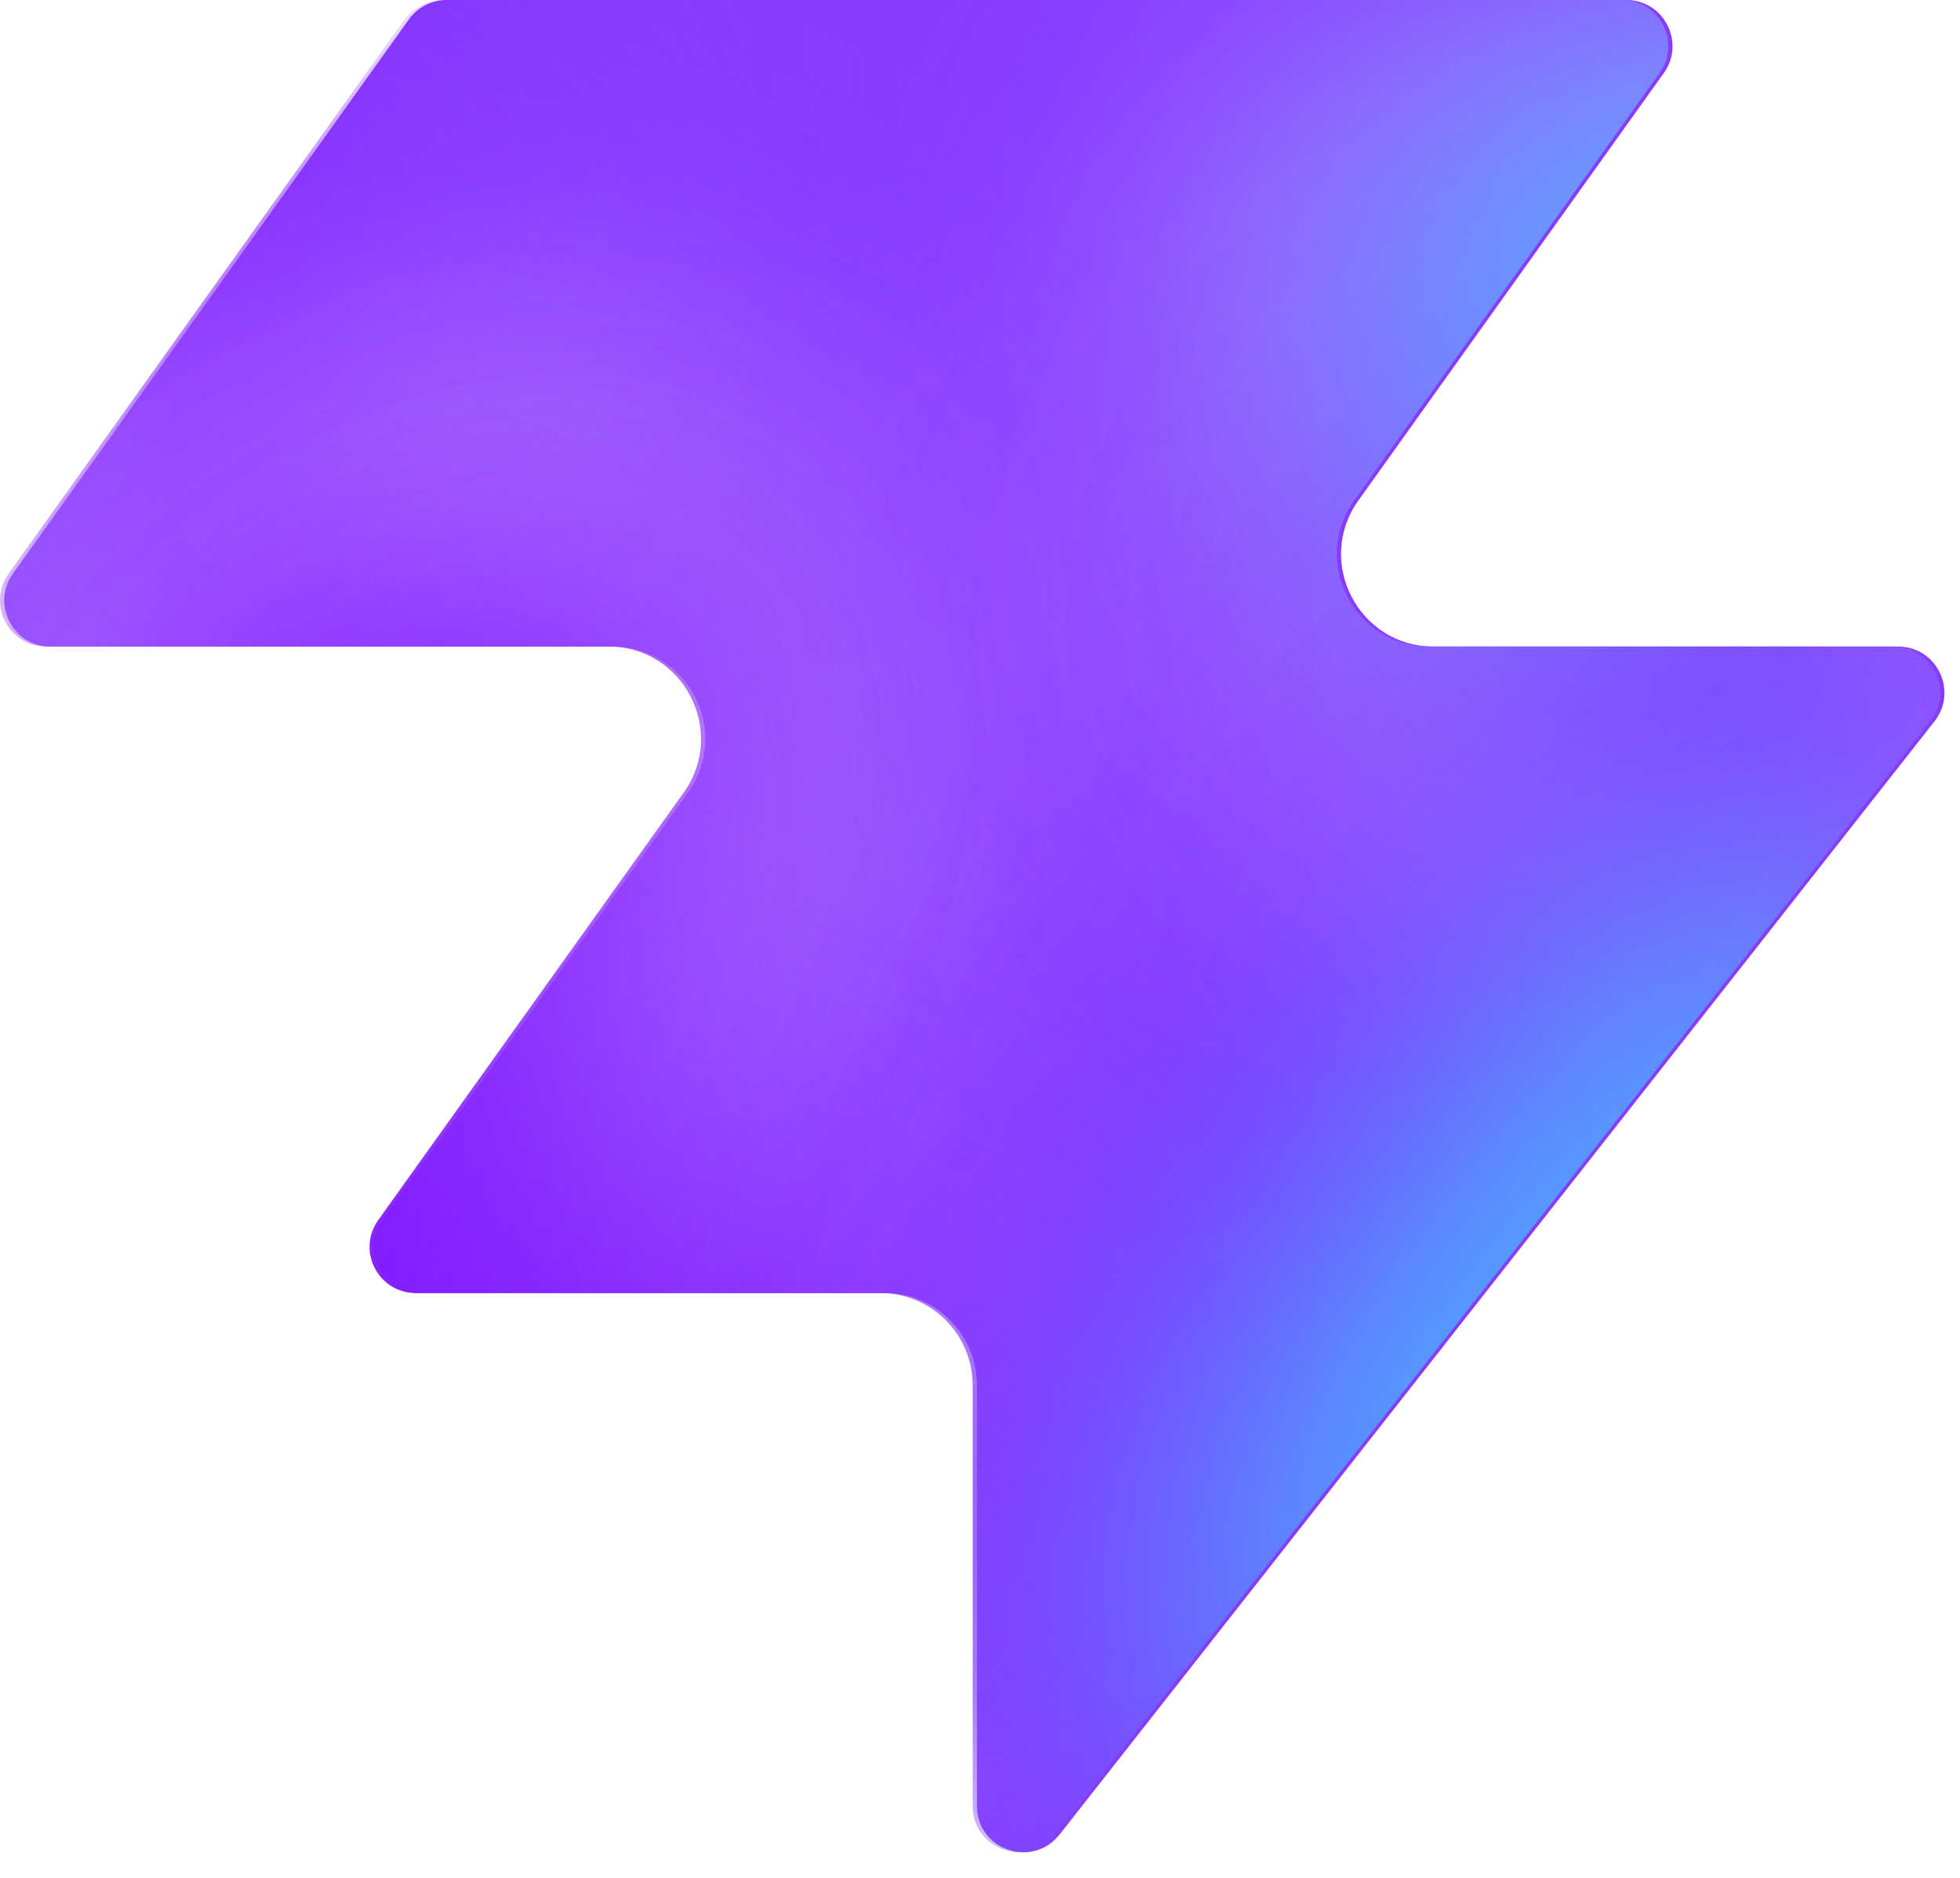
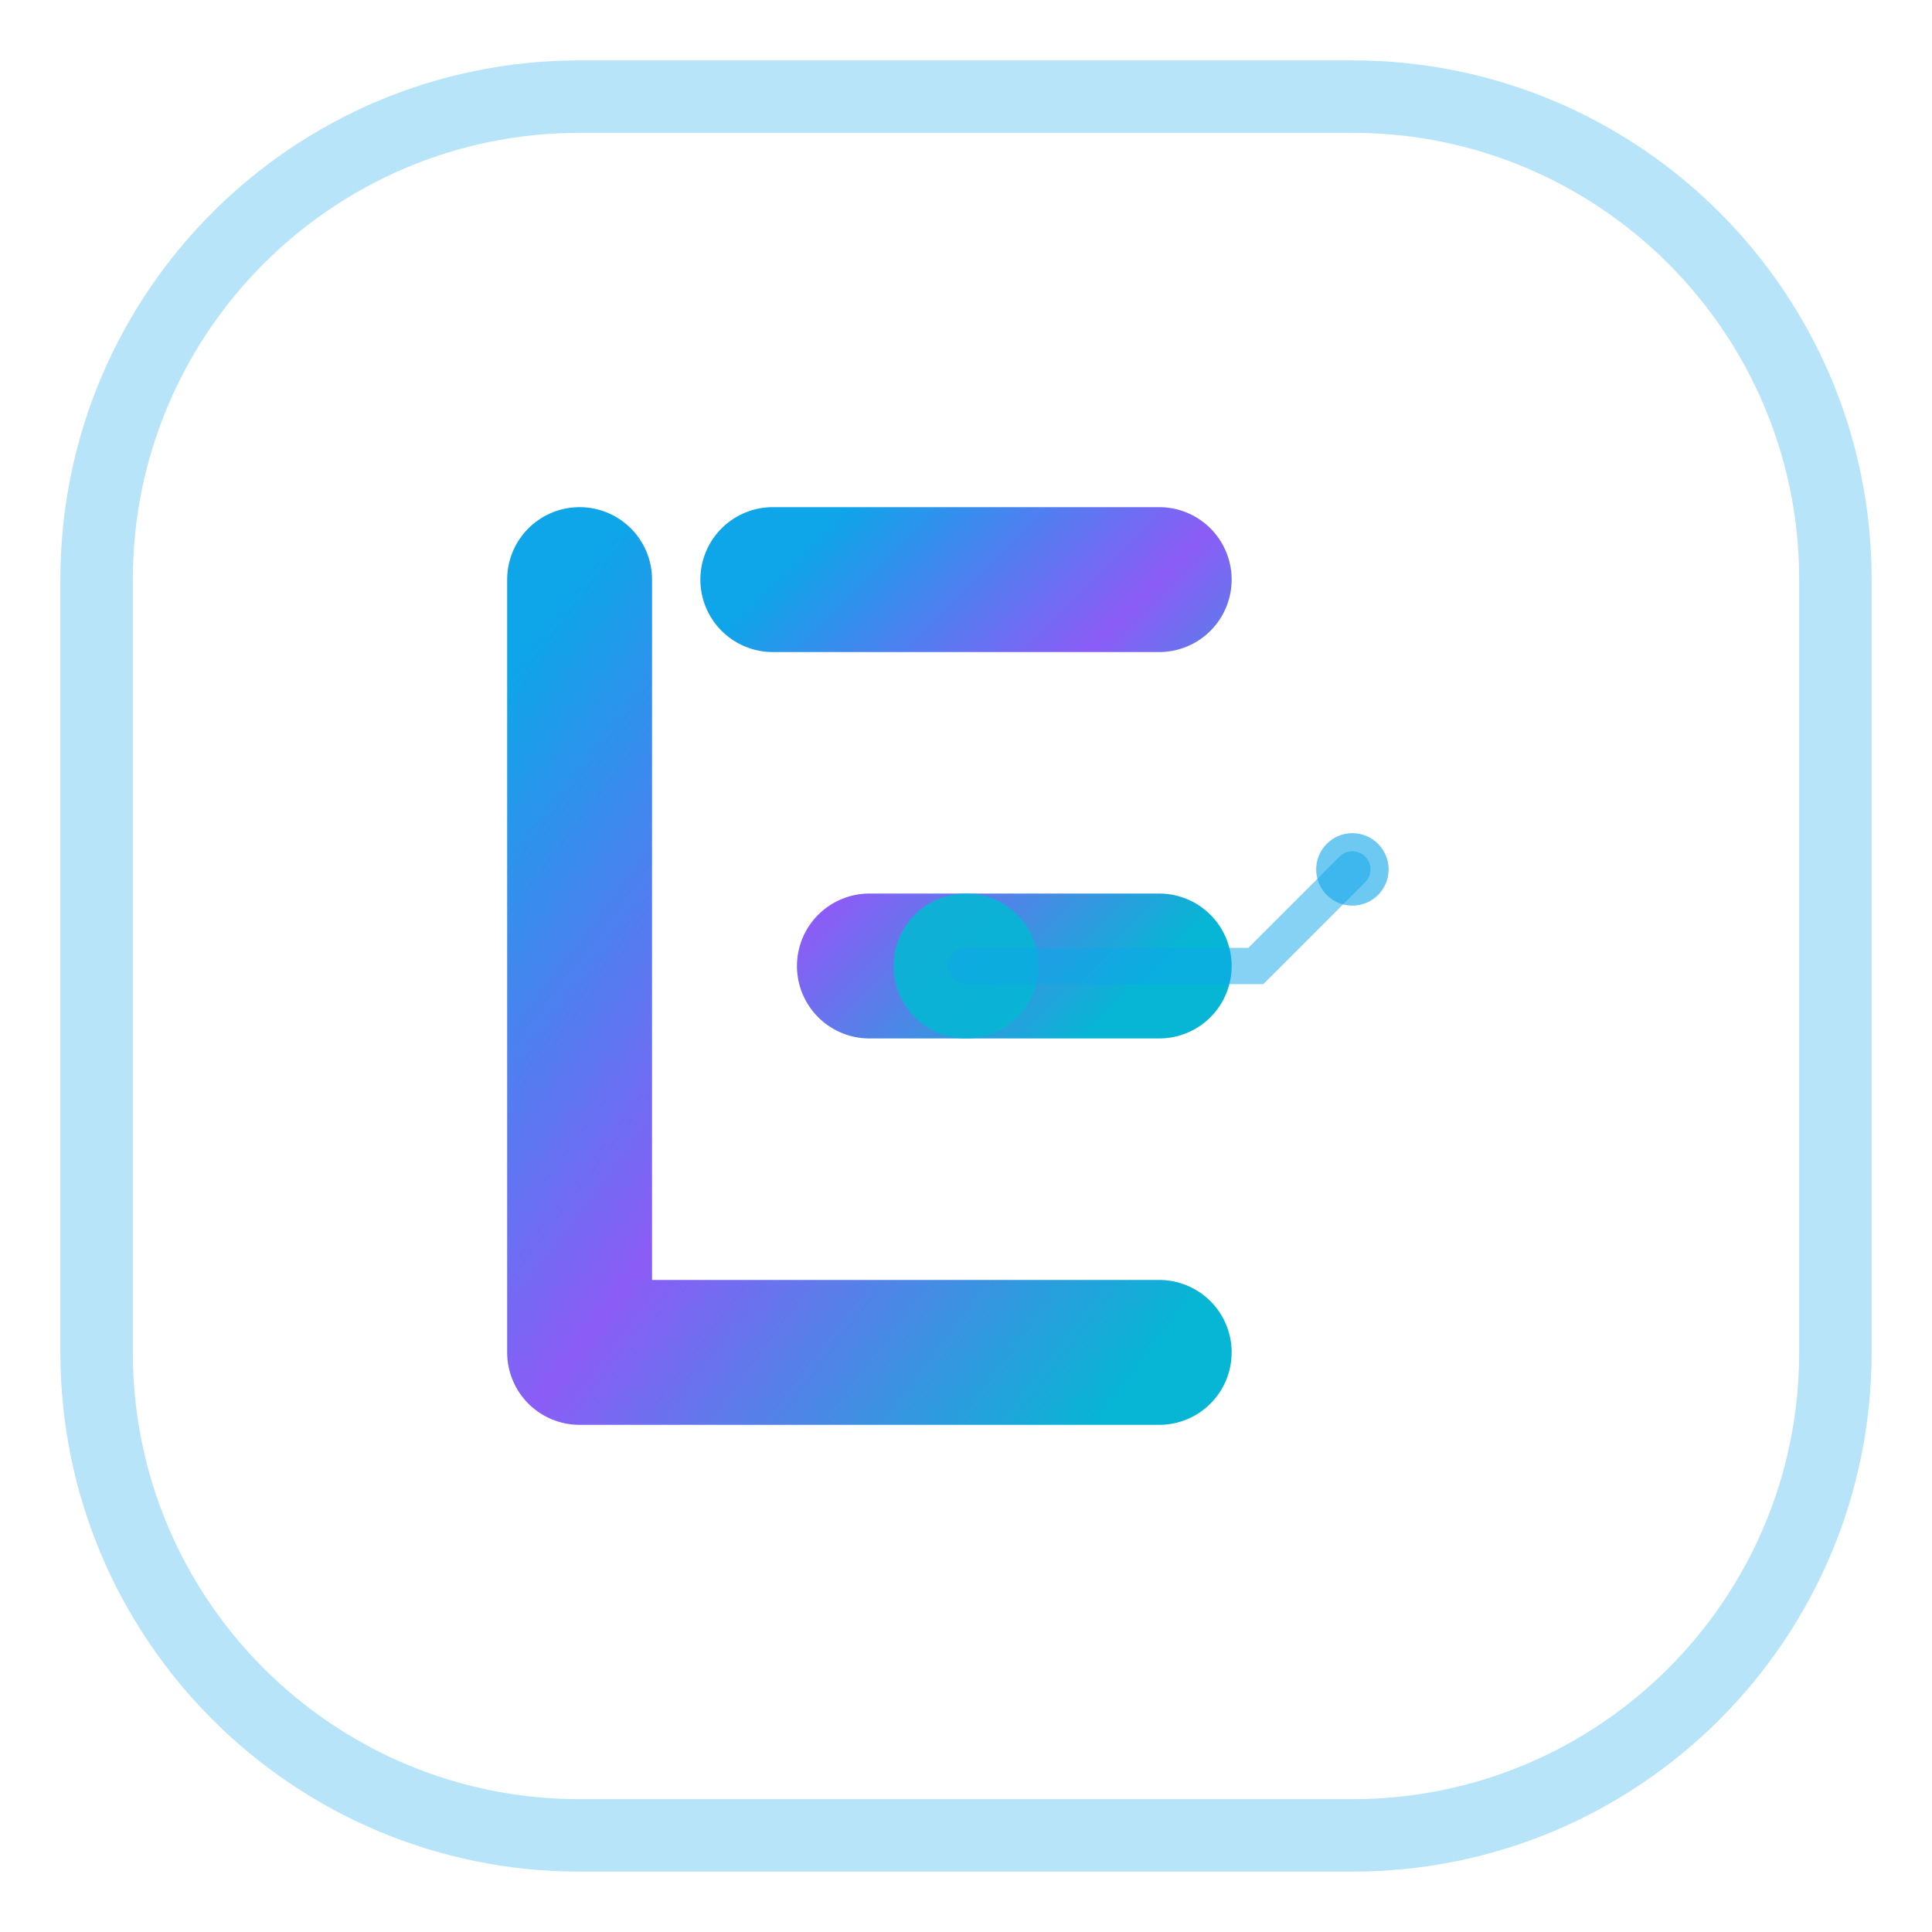
- <svg xmlns="http://www.w3.org/2000/svg" width="48" height="46" fill="none" viewBox="0 0 48 46">
-   <path fill="#863bff" d="M25.946 44.938c-.664.845-2.021.375-2.021-.698V33.937a2.26 2.26 0 0 0-2.262-2.262H10.287c-.92 0-1.456-1.04-.92-1.788l7.48-10.471c1.07-1.497 0-3.578-1.842-3.578H1.237c-.92 0-1.456-1.04-.92-1.788L10.013.474c.214-.297.556-.474.92-.474h28.894c.92 0 1.456 1.04.92 1.788l-7.48 10.471c-1.07 1.498 0 3.579 1.842 3.579h11.377c.943 0 1.473 1.088.89 1.83L25.947 44.94z" style="fill:#863bff;fill:color(display-p3 .525 .23 1);fill-opacity:1" />
-   <mask id="a" width="48" height="46" x="0" y="0" maskUnits="userSpaceOnUse" style="mask-type:alpha">
-     <path fill="#000" d="M25.842 44.938c-.664.844-2.021.375-2.021-.698V33.937a2.26 2.26 0 0 0-2.262-2.262H10.183c-.92 0-1.456-1.04-.92-1.788l7.48-10.471c1.07-1.498 0-3.579-1.842-3.579H1.133c-.92 0-1.456-1.04-.92-1.787L9.91.473c.214-.297.556-.474.92-.474h28.894c.92 0 1.456 1.04.92 1.788l-7.48 10.471c-1.07 1.498 0 3.578 1.842 3.578h11.377c.943 0 1.473 1.088.89 1.832L25.843 44.94z" style="fill:#000;fill-opacity:1" />
-   </mask>
-   <g mask="url(#a)">
-     <g filter="url(#b)">
-       <ellipse cx="5.508" cy="14.704" fill="#ede6ff" rx="5.508" ry="14.704" style="fill:#ede6ff;fill:color(display-p3 .927 .903 1);fill-opacity:1" transform="matrix(.00324 1 1 -.00324 -4.47 31.516)" />
-     </g>
-     <g filter="url(#c)">
-       <ellipse cx="10.399" cy="29.851" fill="#ede6ff" rx="10.399" ry="29.851" style="fill:#ede6ff;fill:color(display-p3 .927 .903 1);fill-opacity:1" transform="matrix(.00324 1 1 -.00324 -39.328 7.883)" />
-     </g>
-     <g filter="url(#d)">
-       <ellipse cx="5.508" cy="30.487" fill="#7e14ff" rx="5.508" ry="30.487" style="fill:#7e14ff;fill:color(display-p3 .492 .077 1);fill-opacity:1" transform="rotate(89.814 -25.913 -14.639)scale(1 -1)" />
-     </g>
-     <g filter="url(#e)">
-       <ellipse cx="5.508" cy="30.599" fill="#7e14ff" rx="5.508" ry="30.599" style="fill:#7e14ff;fill:color(display-p3 .492 .077 1);fill-opacity:1" transform="rotate(89.814 -32.644 -3.334)scale(1 -1)" />
-     </g>
-     <g filter="url(#f)">
-       <ellipse cx="5.508" cy="30.599" fill="#7e14ff" rx="5.508" ry="30.599" style="fill:#7e14ff;fill:color(display-p3 .492 .077 1);fill-opacity:1" transform="matrix(.00324 1 1 -.00324 -34.34 30.47)" />
-     </g>
-     <g filter="url(#g)">
-       <ellipse cx="14.072" cy="22.078" fill="#ede6ff" rx="14.072" ry="22.078" style="fill:#ede6ff;fill:color(display-p3 .927 .903 1);fill-opacity:1" transform="rotate(93.35 24.506 48.493)scale(-1 1)" />
-     </g>
-     <g filter="url(#h)">
-       <ellipse cx="3.47" cy="21.501" fill="#7e14ff" rx="3.47" ry="21.501" style="fill:#7e14ff;fill:color(display-p3 .492 .077 1);fill-opacity:1" transform="rotate(89.009 28.708 47.59)scale(-1 1)" />
-     </g>
-     <g filter="url(#i)">
-       <ellipse cx="3.47" cy="21.501" fill="#7e14ff" rx="3.47" ry="21.501" style="fill:#7e14ff;fill:color(display-p3 .492 .077 1);fill-opacity:1" transform="rotate(89.009 28.708 47.59)scale(-1 1)" />
-     </g>
-     <g filter="url(#j)">
-       <ellipse cx=".387" cy="8.972" fill="#7e14ff" rx="4.407" ry="29.108" style="fill:#7e14ff;fill:color(display-p3 .492 .077 1);fill-opacity:1" transform="rotate(39.51 .387 8.972)" />
-     </g>
-     <g filter="url(#k)">
-       <ellipse cx="47.523" cy="-6.092" fill="#7e14ff" rx="4.407" ry="29.108" style="fill:#7e14ff;fill:color(display-p3 .492 .077 1);fill-opacity:1" transform="rotate(37.892 47.523 -6.092)" />
-     </g>
-     <g filter="url(#l)">
-       <ellipse cx="41.412" cy="6.333" fill="#47bfff" rx="5.971" ry="9.665" style="fill:#47bfff;fill:color(display-p3 .28 .748 1);fill-opacity:1" transform="rotate(37.892 41.412 6.333)" />
-     </g>
-     <g filter="url(#m)">
-       <ellipse cx="-1.879" cy="38.332" fill="#7e14ff" rx="4.407" ry="29.108" style="fill:#7e14ff;fill:color(display-p3 .492 .077 1);fill-opacity:1" transform="rotate(37.892 -1.88 38.332)" />
-     </g>
-     <g filter="url(#n)">
-       <ellipse cx="-1.879" cy="38.332" fill="#7e14ff" rx="4.407" ry="29.108" style="fill:#7e14ff;fill:color(display-p3 .492 .077 1);fill-opacity:1" transform="rotate(37.892 -1.88 38.332)" />
-     </g>
-     <g filter="url(#o)">
-       <ellipse cx="35.651" cy="29.907" fill="#7e14ff" rx="4.407" ry="29.108" style="fill:#7e14ff;fill:color(display-p3 .492 .077 1);fill-opacity:1" transform="rotate(37.892 35.651 29.907)" />
-     </g>
-     <g filter="url(#p)">
-       <ellipse cx="38.418" cy="32.4" fill="#47bfff" rx="5.971" ry="15.297" style="fill:#47bfff;fill:color(display-p3 .28 .748 1);fill-opacity:1" transform="rotate(37.892 38.418 32.4)" />
-     </g>
-   </g>
+ <svg xmlns="http://www.w3.org/2000/svg" width="32" height="32" viewBox="0 0 40 40" fill="none">
+   <rect x="2" y="2" width="36" height="36" rx="10" ry="10" stroke="#0ea5e9" stroke-width="1.5" fill="none" opacity="0.3" />
+   <path d="M12 12V28H24" stroke="url(#g)" stroke-width="3" stroke-linecap="round" stroke-linejoin="round" />
+   <path d="M24 12H16M24 20H18" stroke="url(#g)" stroke-width="3" stroke-linecap="round" stroke-linejoin="round" />
+   <circle cx="20" cy="20" r="1.5" fill="#06b6d4" opacity="0.9" />
+   <path d="M20 20 L26 20 L28 18" stroke="#0ea5e9" stroke-width="0.75" stroke-linecap="round" opacity="0.5" fill="none" />
+   <circle cx="28" cy="18" r="0.75" fill="#0ea5e9" opacity="0.6" />
  <defs>
-     <filter id="b" width="60.045" height="41.654" x="-19.77" y="16.149" color-interpolation-filters="sRGB" filterUnits="userSpaceOnUse">
-       <feFlood flood-opacity="0" result="BackgroundImageFix" />
-       <feBlend in="SourceGraphic" in2="BackgroundImageFix" result="shape" />
-       <feGaussianBlur result="effect1_foregroundBlur_2002_17158" stdDeviation="7.659" />
-     </filter>
-     <filter id="c" width="90.34" height="51.437" x="-54.613" y="-7.533" color-interpolation-filters="sRGB" filterUnits="userSpaceOnUse">
-       <feFlood flood-opacity="0" result="BackgroundImageFix" />
-       <feBlend in="SourceGraphic" in2="BackgroundImageFix" result="shape" />
-       <feGaussianBlur result="effect1_foregroundBlur_2002_17158" stdDeviation="7.659" />
-     </filter>
-     <filter id="d" width="79.355" height="29.4" x="-49.64" y="2.03" color-interpolation-filters="sRGB" filterUnits="userSpaceOnUse">
-       <feFlood flood-opacity="0" result="BackgroundImageFix" />
-       <feBlend in="SourceGraphic" in2="BackgroundImageFix" result="shape" />
-       <feGaussianBlur result="effect1_foregroundBlur_2002_17158" stdDeviation="4.596" />
-     </filter>
-     <filter id="e" width="79.579" height="29.4" x="-45.045" y="20.029" color-interpolation-filters="sRGB" filterUnits="userSpaceOnUse">
-       <feFlood flood-opacity="0" result="BackgroundImageFix" />
-       <feBlend in="SourceGraphic" in2="BackgroundImageFix" result="shape" />
-       <feGaussianBlur result="effect1_foregroundBlur_2002_17158" stdDeviation="4.596" />
-     </filter>
-     <filter id="f" width="79.579" height="29.4" x="-43.513" y="21.178" color-interpolation-filters="sRGB" filterUnits="userSpaceOnUse">
-       <feFlood flood-opacity="0" result="BackgroundImageFix" />
-       <feBlend in="SourceGraphic" in2="BackgroundImageFix" result="shape" />
-       <feGaussianBlur result="effect1_foregroundBlur_2002_17158" stdDeviation="4.596" />
-     </filter>
-     <filter id="g" width="74.749" height="58.852" x="15.756" y="-17.901" color-interpolation-filters="sRGB" filterUnits="userSpaceOnUse">
-       <feFlood flood-opacity="0" result="BackgroundImageFix" />
-       <feBlend in="SourceGraphic" in2="BackgroundImageFix" result="shape" />
-       <feGaussianBlur result="effect1_foregroundBlur_2002_17158" stdDeviation="7.659" />
-     </filter>
-     <filter id="h" width="61.377" height="25.362" x="23.548" y="2.284" color-interpolation-filters="sRGB" filterUnits="userSpaceOnUse">
-       <feFlood flood-opacity="0" result="BackgroundImageFix" />
-       <feBlend in="SourceGraphic" in2="BackgroundImageFix" result="shape" />
-       <feGaussianBlur result="effect1_foregroundBlur_2002_17158" stdDeviation="4.596" />
-     </filter>
-     <filter id="i" width="61.377" height="25.362" x="23.548" y="2.284" color-interpolation-filters="sRGB" filterUnits="userSpaceOnUse">
-       <feFlood flood-opacity="0" result="BackgroundImageFix" />
-       <feBlend in="SourceGraphic" in2="BackgroundImageFix" result="shape" />
-       <feGaussianBlur result="effect1_foregroundBlur_2002_17158" stdDeviation="4.596" />
-     </filter>
-     <filter id="j" width="56.045" height="63.649" x="-27.636" y="-22.853" color-interpolation-filters="sRGB" filterUnits="userSpaceOnUse">
-       <feFlood flood-opacity="0" result="BackgroundImageFix" />
-       <feBlend in="SourceGraphic" in2="BackgroundImageFix" result="shape" />
-       <feGaussianBlur result="effect1_foregroundBlur_2002_17158" stdDeviation="4.596" />
-     </filter>
-     <filter id="k" width="54.814" height="64.646" x="20.116" y="-38.415" color-interpolation-filters="sRGB" filterUnits="userSpaceOnUse">
-       <feFlood flood-opacity="0" result="BackgroundImageFix" />
-       <feBlend in="SourceGraphic" in2="BackgroundImageFix" result="shape" />
-       <feGaussianBlur result="effect1_foregroundBlur_2002_17158" stdDeviation="4.596" />
-     </filter>
-     <filter id="l" width="33.541" height="35.313" x="24.641" y="-11.323" color-interpolation-filters="sRGB" filterUnits="userSpaceOnUse">
-       <feFlood flood-opacity="0" result="BackgroundImageFix" />
-       <feBlend in="SourceGraphic" in2="BackgroundImageFix" result="shape" />
-       <feGaussianBlur result="effect1_foregroundBlur_2002_17158" stdDeviation="4.596" />
-     </filter>
-     <filter id="m" width="54.814" height="64.646" x="-29.286" y="6.009" color-interpolation-filters="sRGB" filterUnits="userSpaceOnUse">
-       <feFlood flood-opacity="0" result="BackgroundImageFix" />
-       <feBlend in="SourceGraphic" in2="BackgroundImageFix" result="shape" />
-       <feGaussianBlur result="effect1_foregroundBlur_2002_17158" stdDeviation="4.596" />
-     </filter>
-     <filter id="n" width="54.814" height="64.646" x="-29.286" y="6.009" color-interpolation-filters="sRGB" filterUnits="userSpaceOnUse">
-       <feFlood flood-opacity="0" result="BackgroundImageFix" />
-       <feBlend in="SourceGraphic" in2="BackgroundImageFix" result="shape" />
-       <feGaussianBlur result="effect1_foregroundBlur_2002_17158" stdDeviation="4.596" />
-     </filter>
-     <filter id="o" width="54.814" height="64.646" x="8.244" y="-2.416" color-interpolation-filters="sRGB" filterUnits="userSpaceOnUse">
-       <feFlood flood-opacity="0" result="BackgroundImageFix" />
-       <feBlend in="SourceGraphic" in2="BackgroundImageFix" result="shape" />
-       <feGaussianBlur result="effect1_foregroundBlur_2002_17158" stdDeviation="4.596" />
-     </filter>
-     <filter id="p" width="39.409" height="43.623" x="18.713" y="10.588" color-interpolation-filters="sRGB" filterUnits="userSpaceOnUse">
-       <feFlood flood-opacity="0" result="BackgroundImageFix" />
-       <feBlend in="SourceGraphic" in2="BackgroundImageFix" result="shape" />
-       <feGaussianBlur result="effect1_foregroundBlur_2002_17158" stdDeviation="4.596" />
-     </filter>
+     <linearGradient id="g" x1="0" y1="0" x2="1" y2="1">
+       <stop offset="0%" stop-color="#0ea5e9" />
+       <stop offset="50%" stop-color="#8b5cf6" />
+       <stop offset="100%" stop-color="#06b6d4" />
+     </linearGradient>
  </defs>
</svg>
